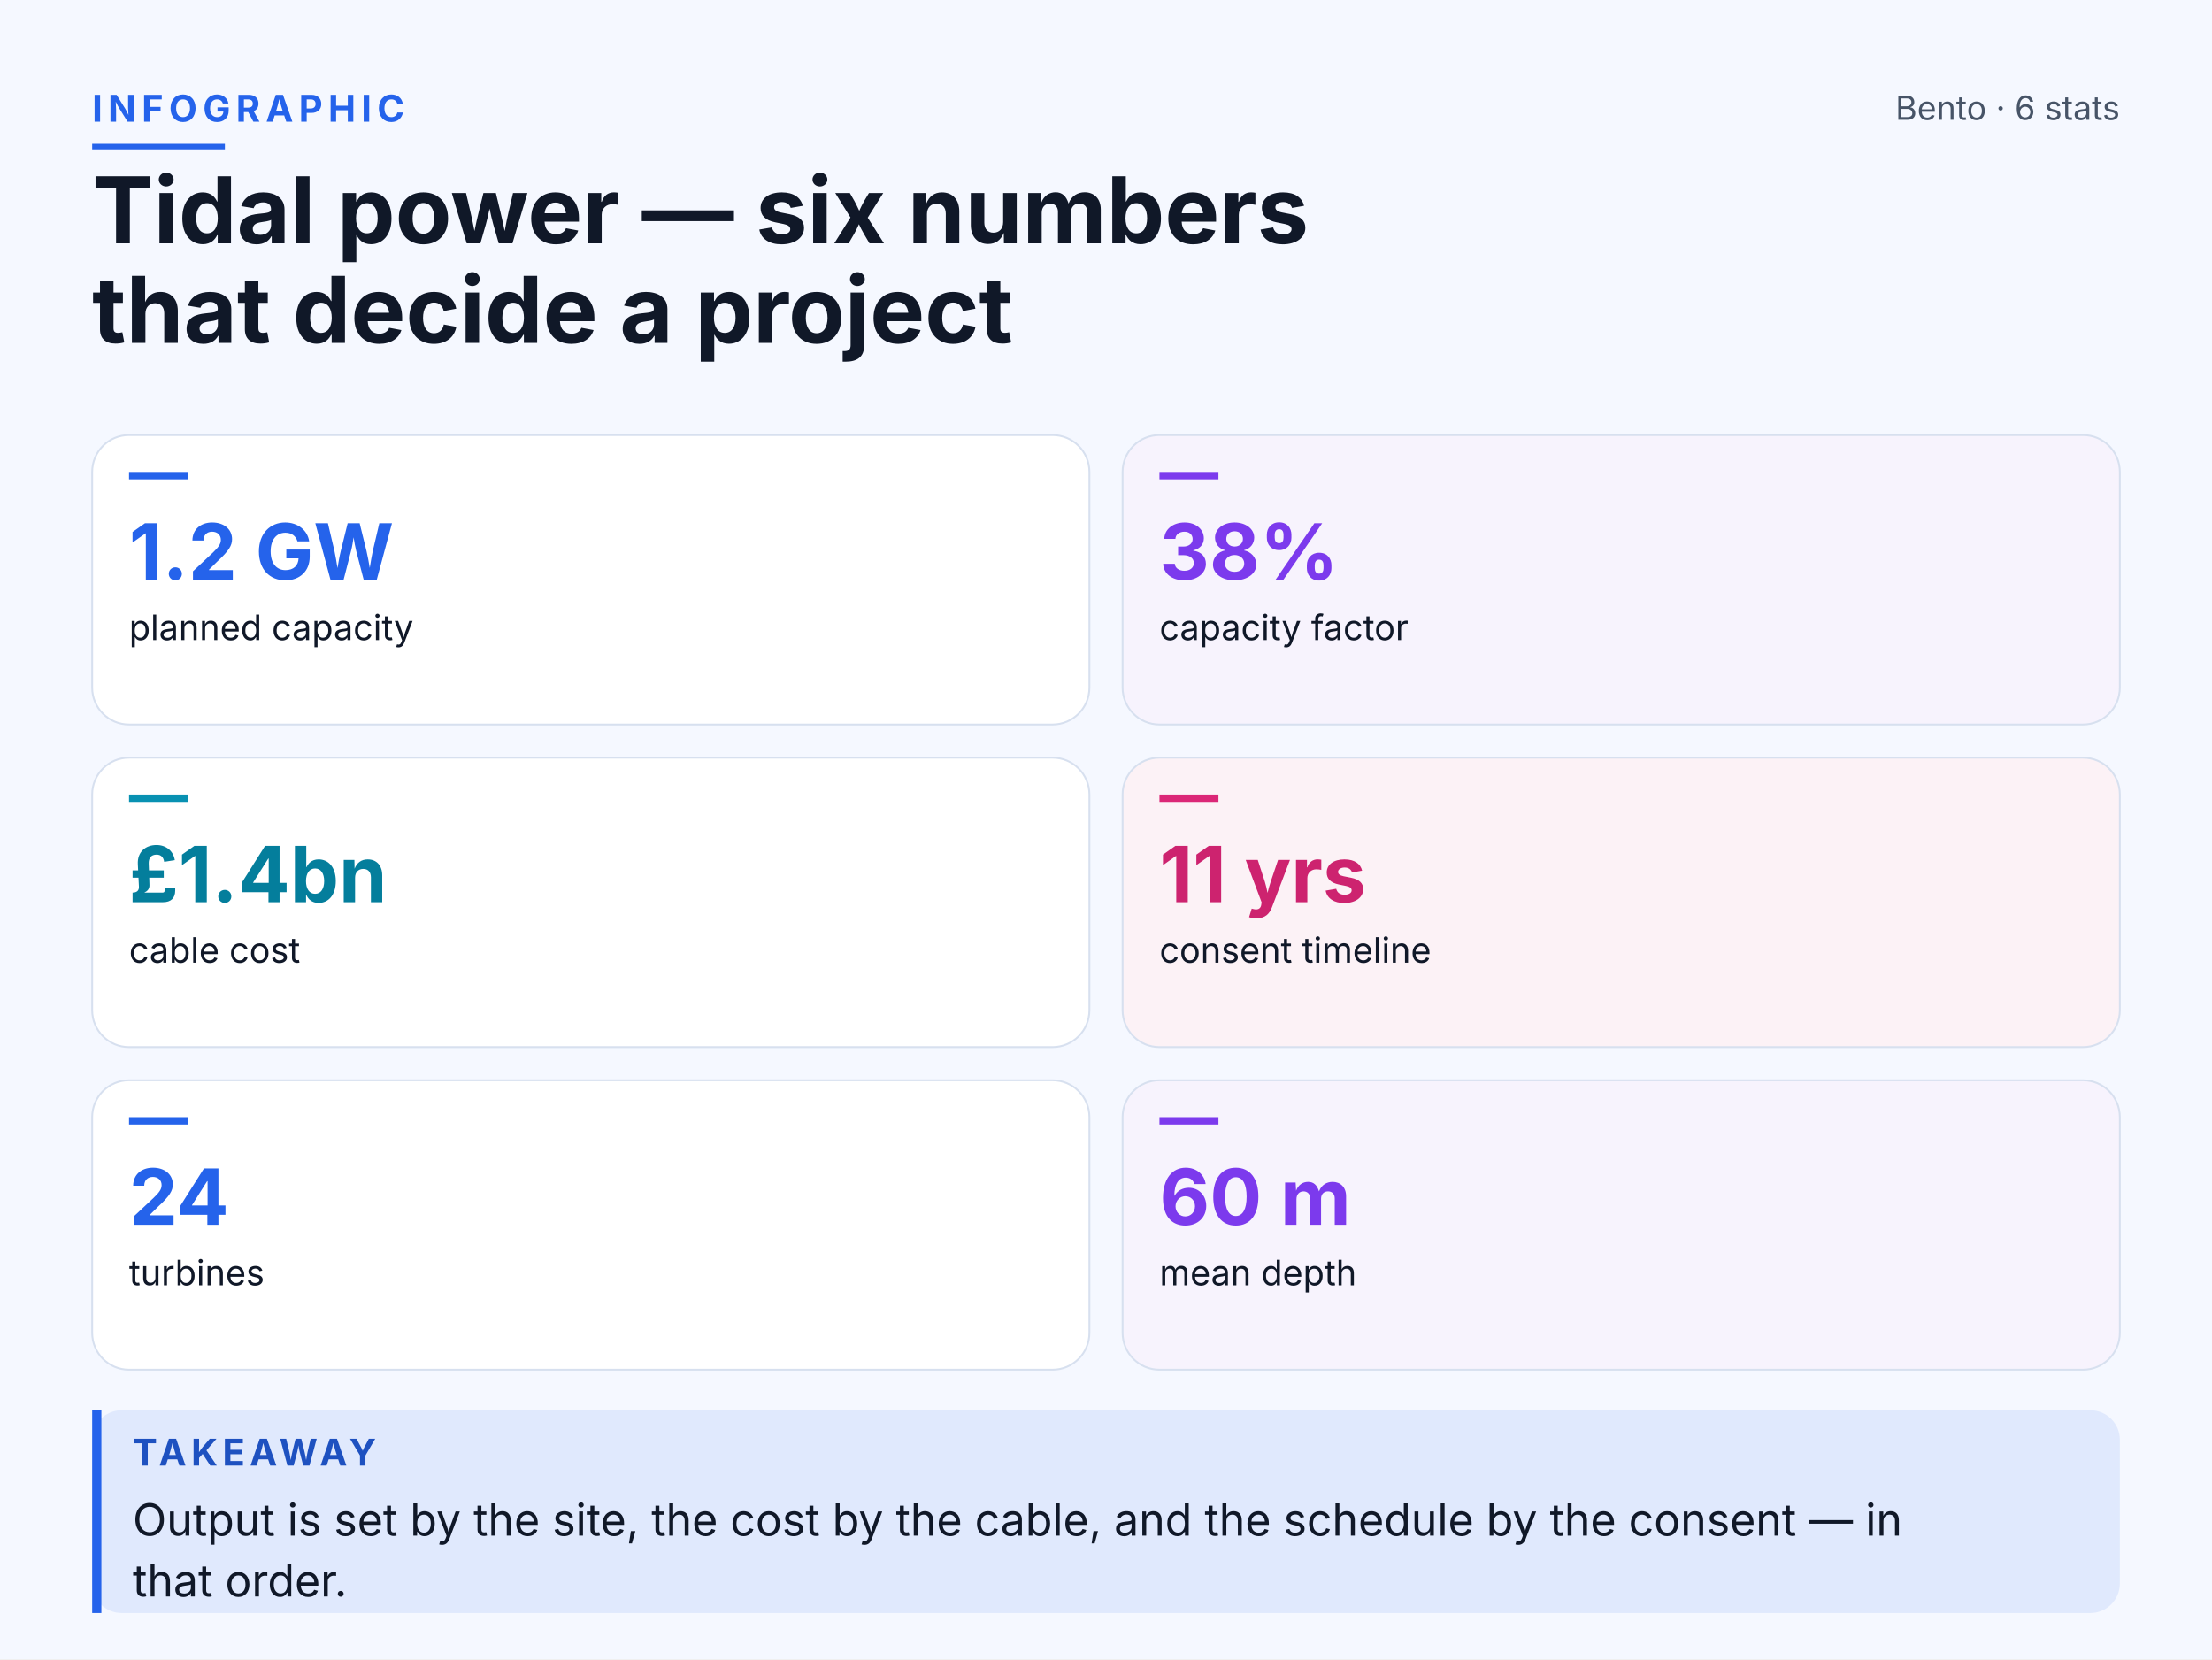
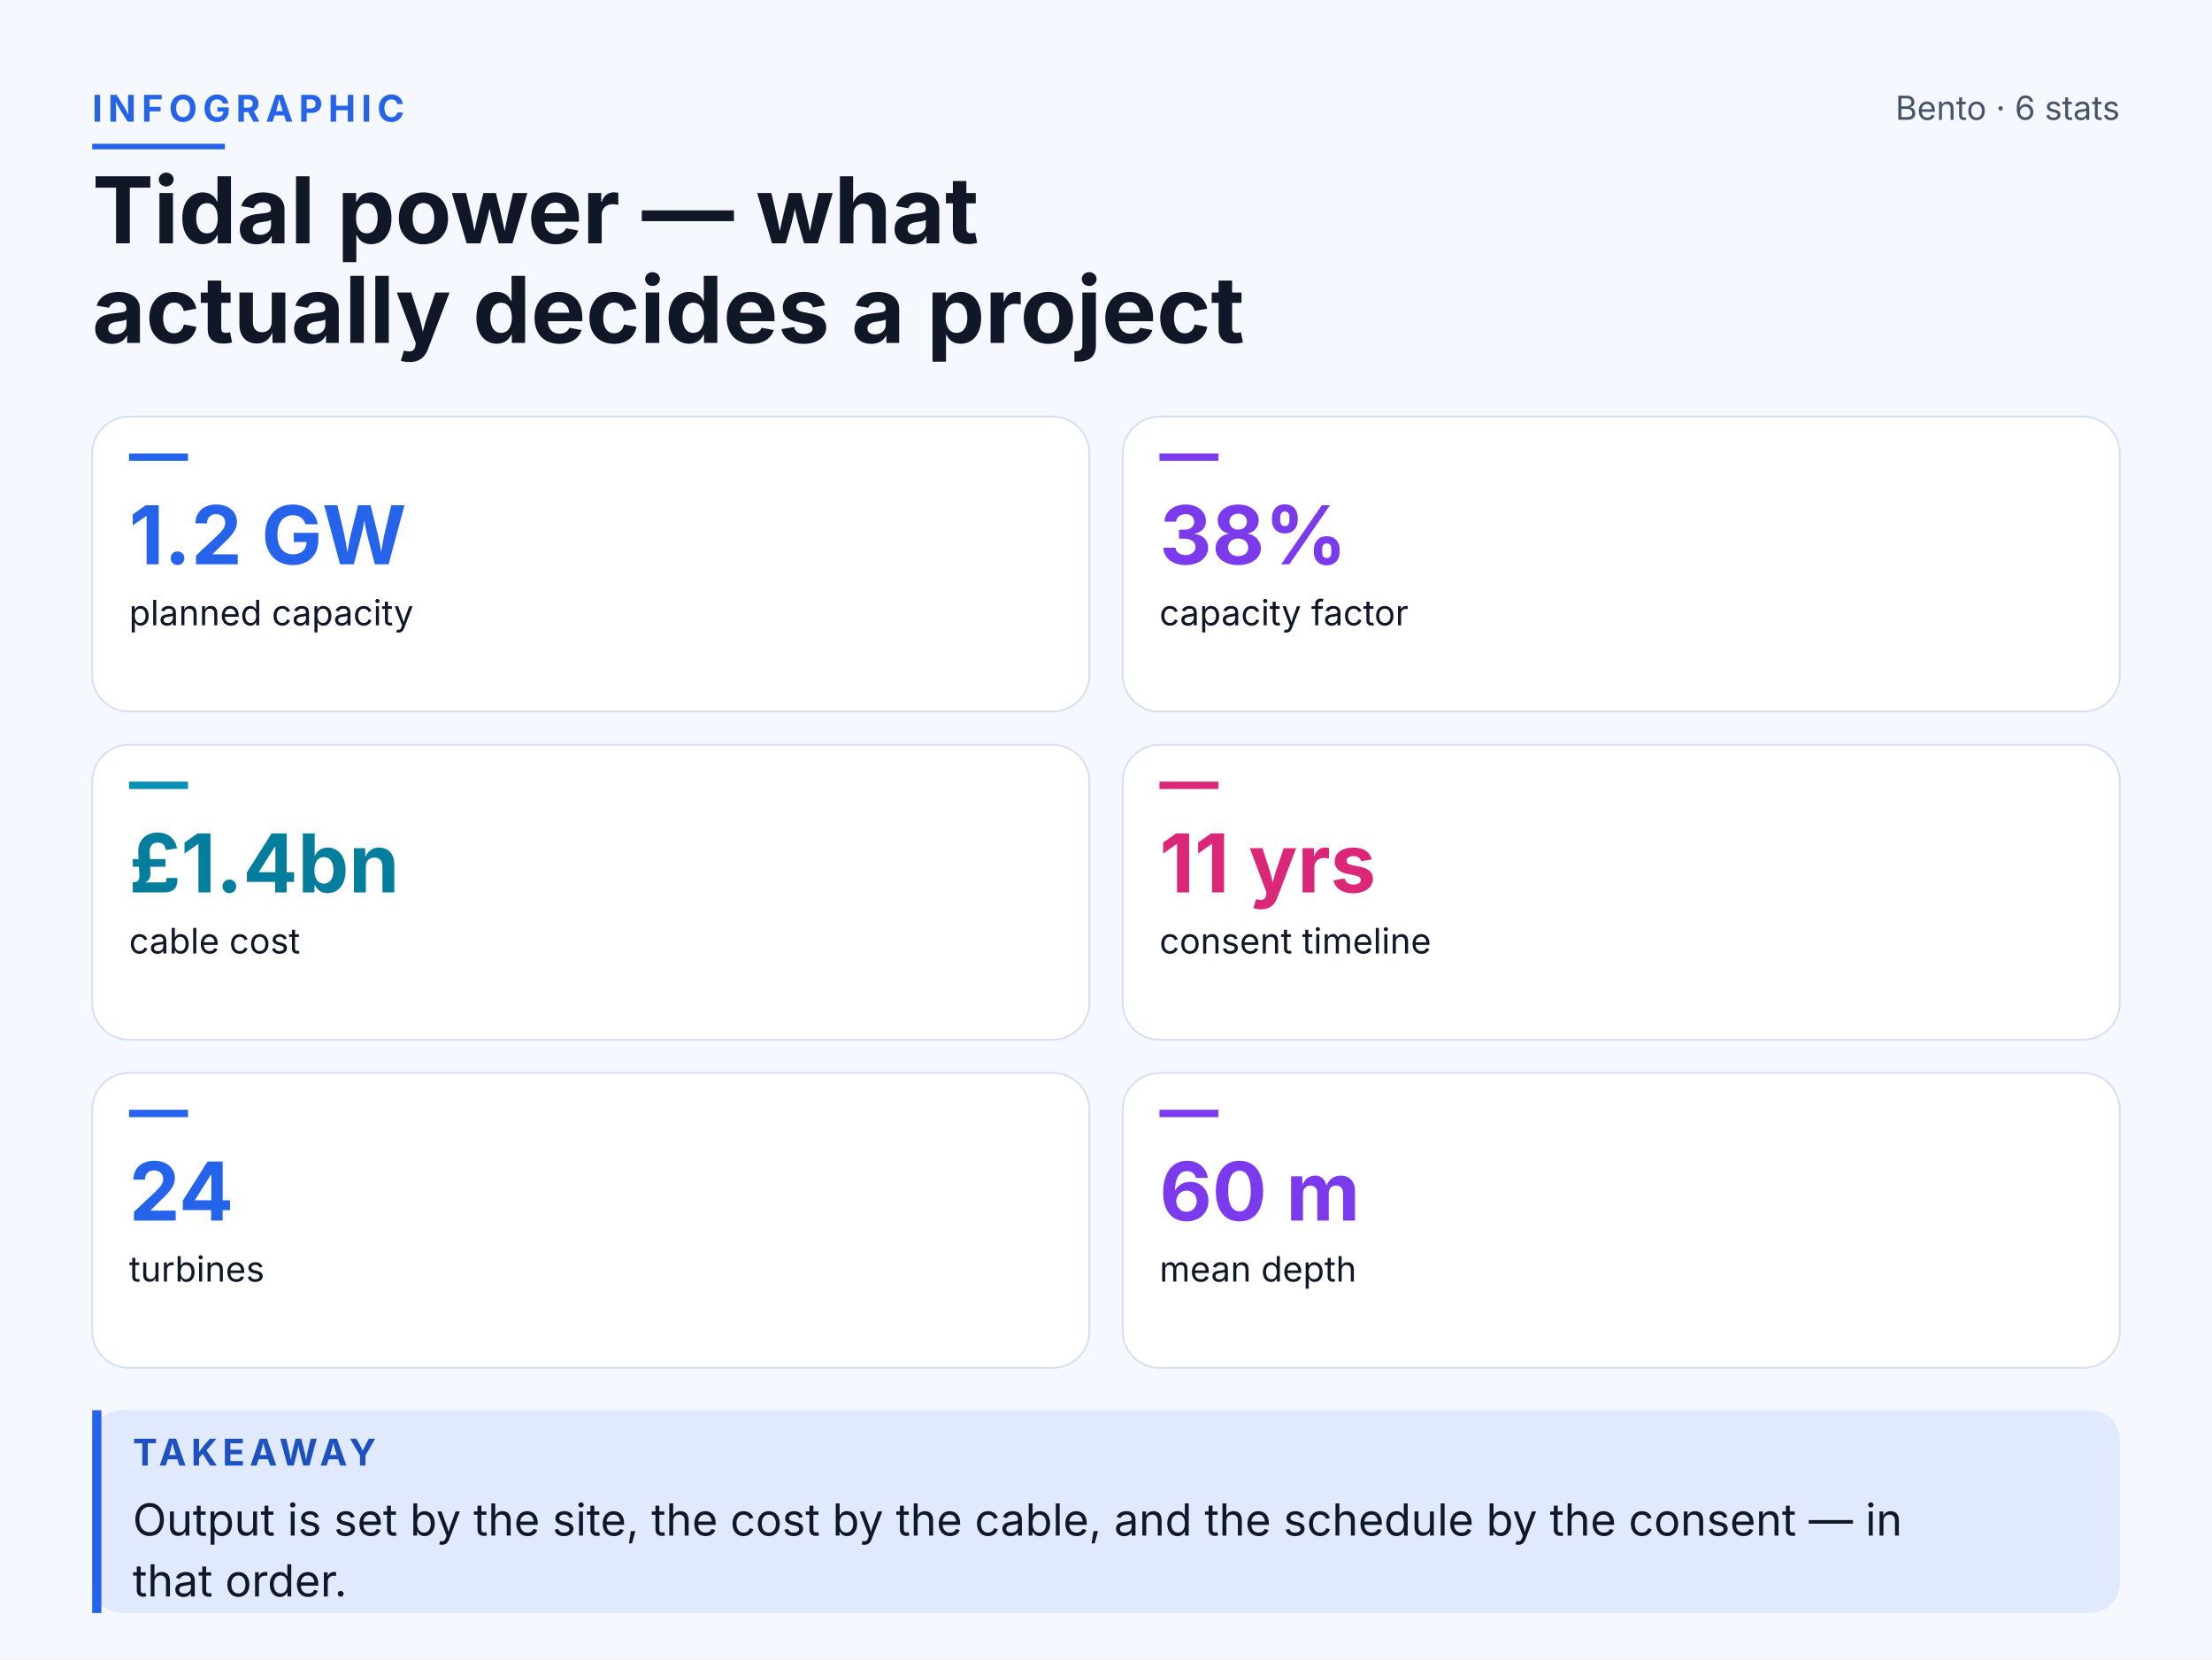
- <svg xmlns="http://www.w3.org/2000/svg" width="1200" height="900" viewBox="0 0 1200 900" role="img" aria-labelledby="gfx-title gfx-desc" data-template="infographic" data-preset="bento" data-detail="standard">
+ <svg xmlns="http://www.w3.org/2000/svg" width="1200" height="900" viewBox="0 0 1200 900" role="img" aria-labelledby="gfx-title gfx-desc" data-template="stat_grid" data-preset="bento" data-detail="standard">
  <defs />
  <rect x="0.0" y="0.0" width="1200.0" height="900.0" fill="#f5f8ff" />
  <text x="50.0" y="66.0" font-family="'Inter var','Inter','DejaVu Sans','Helvetica Neue',Arial,sans-serif" font-size="20" font-weight="700" fill="#2563eb" letter-spacing="3">INFOGRAPHIC</text>
  <rect x="50.0" y="78.0" width="72.0" height="3.0" fill="#2563eb" />
  <text x="1150.0" y="65.0" font-family="'Inter var','Inter','DejaVu Sans','Helvetica Neue',Arial,sans-serif" font-size="18" font-weight="400" fill="#475467" text-anchor="end">Bento · 6 stats</text>
-   <text x="50.0" y="132.0" font-family="'Inter var','Inter','DejaVu Sans','Helvetica Neue',Arial,sans-serif" font-size="50" font-weight="700" fill="#101828">Tidal power — six numbers</text>
-   <text x="50.0" y="186.0" font-family="'Inter var','Inter','DejaVu Sans','Helvetica Neue',Arial,sans-serif" font-size="50" font-weight="700" fill="#101828">that decide a project</text>
-   <rect x="50.0" y="236.0" width="541.0" height="157.0" rx="20.0" fill="#ffffff" />
-   <rect x="50.0" y="236.0" width="541.0" height="157.0" rx="20.0" fill="none" stroke="#d7e0ef" stroke-width="1" />
-   <rect x="70.0" y="256.0" width="32.0" height="4.0" fill="#2563eb" />
-   <text x="70.0" y="314.4" font-family="'Inter var','Inter','DejaVu Sans','Helvetica Neue',Arial,sans-serif" font-size="42" font-weight="700" fill="#2563eb" font-feature-settings="'tnum' 1">1.2 GW</text>
-   <text x="70.0" y="347.2" font-family="'Inter var','Inter','DejaVu Sans','Helvetica Neue',Arial,sans-serif" font-size="19" font-weight="400" fill="#101828">planned capacity</text>
-   <rect x="609.0" y="236.0" width="541.0" height="157.0" rx="20.0" fill="#f7f3fd" />
-   <rect x="609.0" y="236.0" width="541.0" height="157.0" rx="20.0" fill="none" stroke="#d7e0ef" stroke-width="1" />
-   <rect x="629.0" y="256.0" width="32.0" height="4.0" fill="#7c3aed" />
-   <text x="629.0" y="314.4" font-family="'Inter var','Inter','DejaVu Sans','Helvetica Neue',Arial,sans-serif" font-size="42" font-weight="700" fill="#7c3aed" font-feature-settings="'tnum' 1">38%</text>
-   <text x="629.0" y="347.2" font-family="'Inter var','Inter','DejaVu Sans','Helvetica Neue',Arial,sans-serif" font-size="19" font-weight="400" fill="#101828">capacity factor</text>
-   <rect x="50.0" y="411.0" width="541.0" height="157.0" rx="20.0" fill="#ffffff" />
-   <rect x="50.0" y="411.0" width="541.0" height="157.0" rx="20.0" fill="none" stroke="#d7e0ef" stroke-width="1" />
-   <rect x="70.0" y="431.0" width="32.0" height="4.0" fill="#0891b2" />
-   <text x="70.0" y="489.4" font-family="'Inter var','Inter','DejaVu Sans','Helvetica Neue',Arial,sans-serif" font-size="42" font-weight="700" fill="#047e9c" font-feature-settings="'tnum' 1">£1.4bn</text>
-   <text x="70.0" y="522.2" font-family="'Inter var','Inter','DejaVu Sans','Helvetica Neue',Arial,sans-serif" font-size="19" font-weight="400" fill="#101828">cable cost</text>
-   <rect x="609.0" y="411.0" width="541.0" height="157.0" rx="20.0" fill="#fcf2f6" />
-   <rect x="609.0" y="411.0" width="541.0" height="157.0" rx="20.0" fill="none" stroke="#d7e0ef" stroke-width="1" />
-   <rect x="629.0" y="431.0" width="32.0" height="4.0" fill="#db2777" />
-   <text x="629.0" y="489.4" font-family="'Inter var','Inter','DejaVu Sans','Helvetica Neue',Arial,sans-serif" font-size="42" font-weight="700" fill="#cd236f" font-feature-settings="'tnum' 1">11 yrs</text>
-   <text x="629.0" y="522.2" font-family="'Inter var','Inter','DejaVu Sans','Helvetica Neue',Arial,sans-serif" font-size="19" font-weight="400" fill="#101828">consent timeline</text>
-   <rect x="50.0" y="586.0" width="541.0" height="157.0" rx="20.0" fill="#ffffff" />
-   <rect x="50.0" y="586.0" width="541.0" height="157.0" rx="20.0" fill="none" stroke="#d7e0ef" stroke-width="1" />
-   <rect x="70.0" y="606.0" width="32.0" height="4.0" fill="#2563eb" />
-   <text x="70.0" y="664.4" font-family="'Inter var','Inter','DejaVu Sans','Helvetica Neue',Arial,sans-serif" font-size="42" font-weight="700" fill="#2563eb" font-feature-settings="'tnum' 1">24</text>
-   <text x="70.0" y="697.2" font-family="'Inter var','Inter','DejaVu Sans','Helvetica Neue',Arial,sans-serif" font-size="19" font-weight="400" fill="#101828">turbines</text>
-   <rect x="609.0" y="586.0" width="541.0" height="157.0" rx="20.0" fill="#f7f3fd" />
-   <rect x="609.0" y="586.0" width="541.0" height="157.0" rx="20.0" fill="none" stroke="#d7e0ef" stroke-width="1" />
-   <rect x="629.0" y="606.0" width="32.0" height="4.0" fill="#7c3aed" />
-   <text x="629.0" y="664.4" font-family="'Inter var','Inter','DejaVu Sans','Helvetica Neue',Arial,sans-serif" font-size="42" font-weight="700" fill="#7c3aed" font-feature-settings="'tnum' 1">60 m</text>
-   <text x="629.0" y="697.2" font-family="'Inter var','Inter','DejaVu Sans','Helvetica Neue',Arial,sans-serif" font-size="19" font-weight="400" fill="#101828">mean depth</text>
-   <rect x="50.0" y="765.0" width="1100.0" height="110.0" rx="16.0" fill="#e0e9fd" />
+   <text x="50.0" y="132.0" font-family="'Inter var','Inter','DejaVu Sans','Helvetica Neue',Arial,sans-serif" font-size="50" font-weight="700" fill="#101828">Tidal power — what</text>
+   <text x="50.0" y="186.0" font-family="'Inter var','Inter','DejaVu Sans','Helvetica Neue',Arial,sans-serif" font-size="50" font-weight="700" fill="#101828">actually decides a project</text>
+   <rect x="50.0" y="226.0" width="541.0" height="160.0" rx="20.0" fill="#ffffff" />
+   <rect x="50.0" y="226.0" width="541.0" height="160.0" rx="20.0" fill="none" stroke="#d7e0ef" stroke-width="1" />
+   <rect x="70.0" y="246.0" width="32.0" height="4.0" fill="#2563eb" />
+   <text x="70.0" y="306.1" font-family="'Inter var','Inter','DejaVu Sans','Helvetica Neue',Arial,sans-serif" font-size="44" font-weight="700" fill="#2563eb" font-feature-settings="'tnum' 1">1.2 GW</text>
+   <text x="70.0" y="339.2" font-family="'Inter var','Inter','DejaVu Sans','Helvetica Neue',Arial,sans-serif" font-size="19" font-weight="400" fill="#101828">planned capacity</text>
+   <rect x="609.0" y="226.0" width="541.0" height="160.0" rx="20.0" fill="#ffffff" />
+   <rect x="609.0" y="226.0" width="541.0" height="160.0" rx="20.0" fill="none" stroke="#d7e0ef" stroke-width="1" />
+   <rect x="629.0" y="246.0" width="32.0" height="4.0" fill="#7c3aed" />
+   <text x="629.0" y="306.1" font-family="'Inter var','Inter','DejaVu Sans','Helvetica Neue',Arial,sans-serif" font-size="44" font-weight="700" fill="#7c3aed" font-feature-settings="'tnum' 1">38%</text>
+   <text x="629.0" y="339.2" font-family="'Inter var','Inter','DejaVu Sans','Helvetica Neue',Arial,sans-serif" font-size="19" font-weight="400" fill="#101828">capacity factor</text>
+   <rect x="50.0" y="404.0" width="541.0" height="160.0" rx="20.0" fill="#ffffff" />
+   <rect x="50.0" y="404.0" width="541.0" height="160.0" rx="20.0" fill="none" stroke="#d7e0ef" stroke-width="1" />
+   <rect x="70.0" y="424.0" width="32.0" height="4.0" fill="#0891b2" />
+   <text x="70.0" y="484.1" font-family="'Inter var','Inter','DejaVu Sans','Helvetica Neue',Arial,sans-serif" font-size="44" font-weight="700" fill="#047e9c" font-feature-settings="'tnum' 1">£1.4bn</text>
+   <text x="70.0" y="517.2" font-family="'Inter var','Inter','DejaVu Sans','Helvetica Neue',Arial,sans-serif" font-size="19" font-weight="400" fill="#101828">cable cost</text>
+   <rect x="609.0" y="404.0" width="541.0" height="160.0" rx="20.0" fill="#ffffff" />
+   <rect x="609.0" y="404.0" width="541.0" height="160.0" rx="20.0" fill="none" stroke="#d7e0ef" stroke-width="1" />
+   <rect x="629.0" y="424.0" width="32.0" height="4.0" fill="#db2777" />
+   <text x="629.0" y="484.1" font-family="'Inter var','Inter','DejaVu Sans','Helvetica Neue',Arial,sans-serif" font-size="44" font-weight="700" fill="#db2777" font-feature-settings="'tnum' 1">11 yrs</text>
+   <text x="629.0" y="517.2" font-family="'Inter var','Inter','DejaVu Sans','Helvetica Neue',Arial,sans-serif" font-size="19" font-weight="400" fill="#101828">consent timeline</text>
+   <rect x="50.0" y="582.0" width="541.0" height="160.0" rx="20.0" fill="#ffffff" />
+   <rect x="50.0" y="582.0" width="541.0" height="160.0" rx="20.0" fill="none" stroke="#d7e0ef" stroke-width="1" />
+   <rect x="70.0" y="602.0" width="32.0" height="4.0" fill="#2563eb" />
+   <text x="70.0" y="662.1" font-family="'Inter var','Inter','DejaVu Sans','Helvetica Neue',Arial,sans-serif" font-size="44" font-weight="700" fill="#2563eb" font-feature-settings="'tnum' 1">24</text>
+   <text x="70.0" y="695.2" font-family="'Inter var','Inter','DejaVu Sans','Helvetica Neue',Arial,sans-serif" font-size="19" font-weight="400" fill="#101828">turbines</text>
+   <rect x="609.0" y="582.0" width="541.0" height="160.0" rx="20.0" fill="#ffffff" />
+   <rect x="609.0" y="582.0" width="541.0" height="160.0" rx="20.0" fill="none" stroke="#d7e0ef" stroke-width="1" />
+   <rect x="629.0" y="602.0" width="32.0" height="4.0" fill="#7c3aed" />
+   <text x="629.0" y="662.1" font-family="'Inter var','Inter','DejaVu Sans','Helvetica Neue',Arial,sans-serif" font-size="44" font-weight="700" fill="#7c3aed" font-feature-settings="'tnum' 1">60 m</text>
+   <text x="629.0" y="695.2" font-family="'Inter var','Inter','DejaVu Sans','Helvetica Neue',Arial,sans-serif" font-size="19" font-weight="400" fill="#101828">mean depth</text>
+   <rect x="50.0" y="765.0" width="1100.0" height="110.0" rx="16.0" fill="#e1e9fd" />
  <rect x="50.0" y="765.0" width="5.0" height="110.0" fill="#2563eb" />
  <text x="72.0" y="795.0" font-family="'Inter var','Inter','DejaVu Sans','Helvetica Neue',Arial,sans-serif" font-size="20" font-weight="700" fill="#1e51c0" letter-spacing="2.6">TAKEAWAY</text>
  <text x="72.0" y="833.0" font-family="'Inter var','Inter','DejaVu Sans','Helvetica Neue',Arial,sans-serif" font-size="24" font-weight="400" fill="#101828">Output is set by the site, the cost by the cable, and the schedule by the consent — in</text>
  <text x="72.0" y="866.0" font-family="'Inter var','Inter','DejaVu Sans','Helvetica Neue',Arial,sans-serif" font-size="24" font-weight="400" fill="#101828">that order.</text>
</svg>
